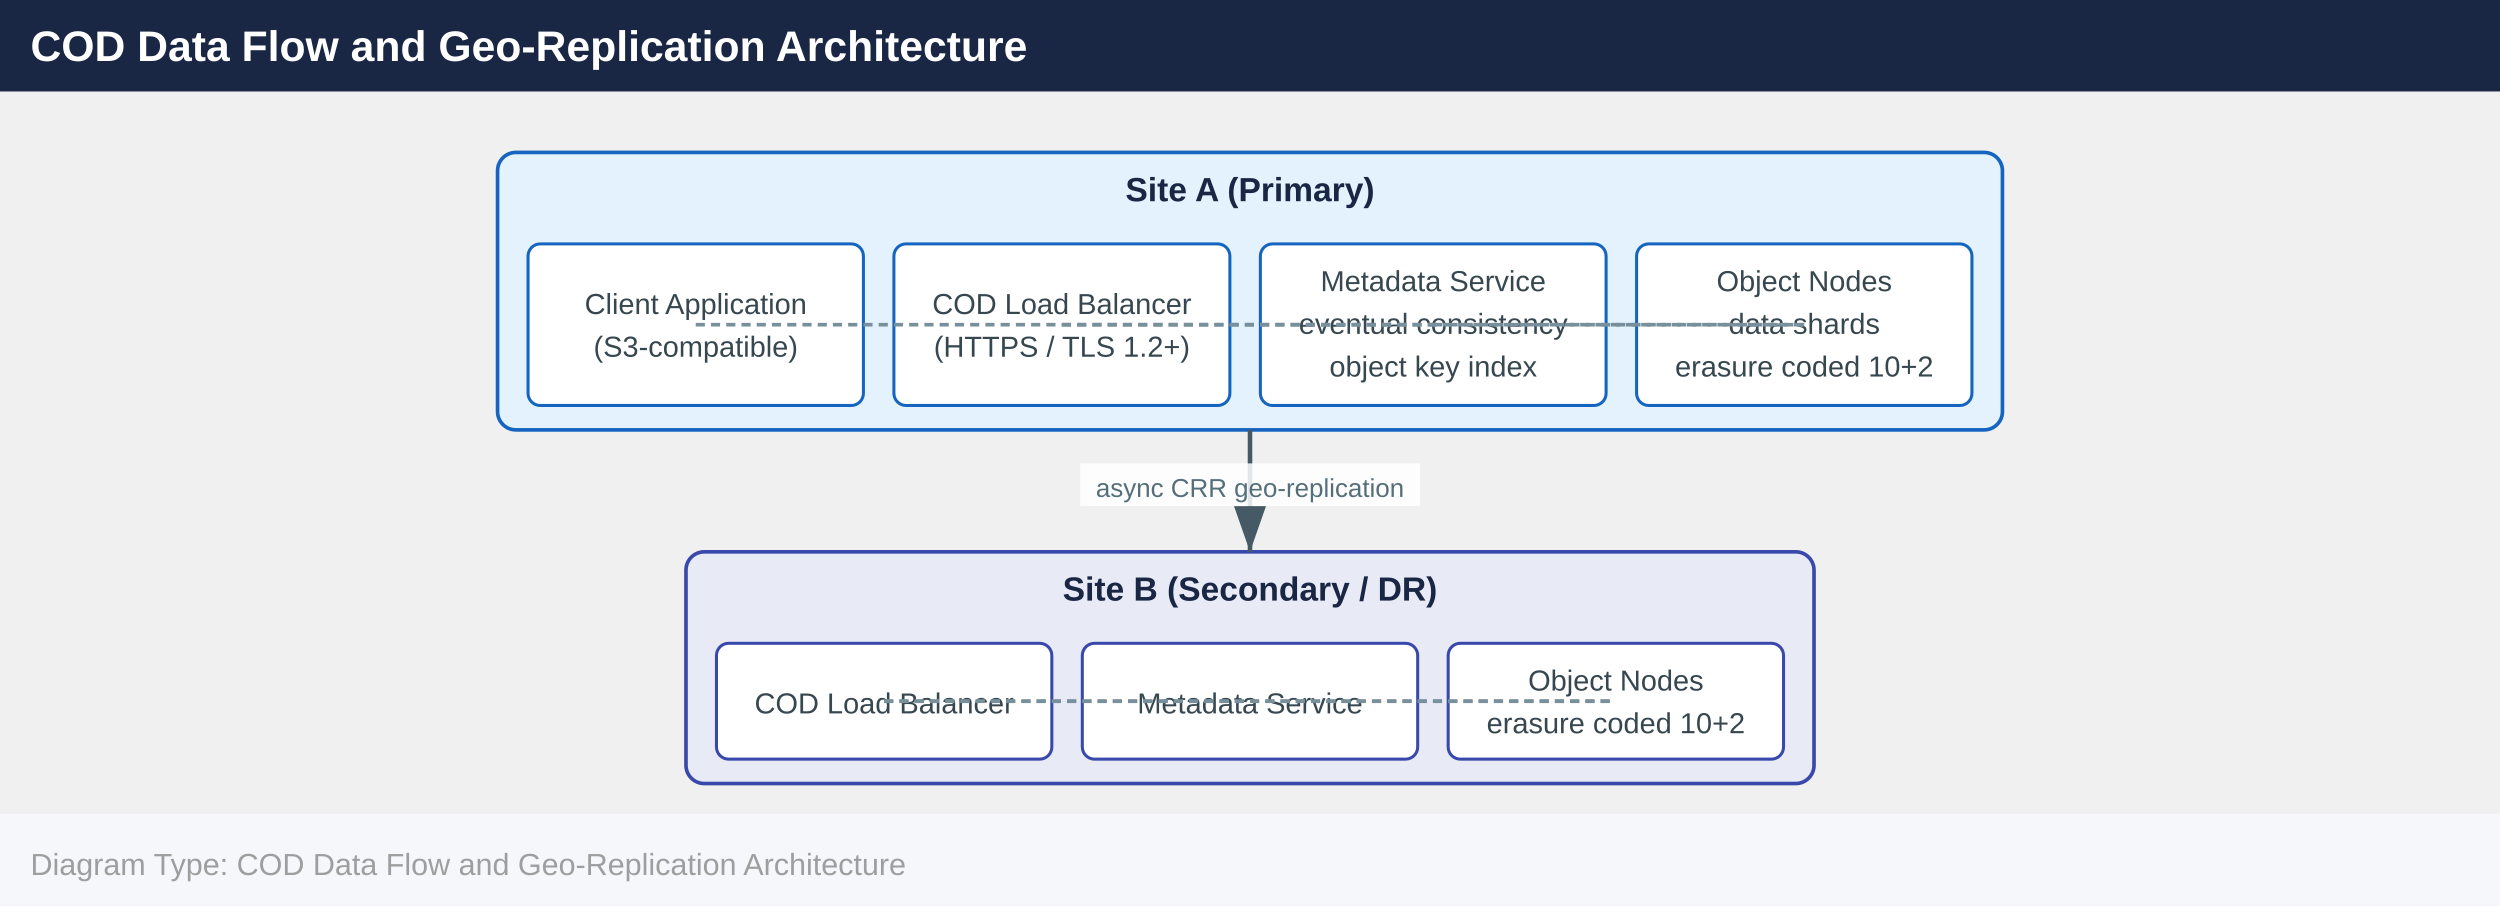
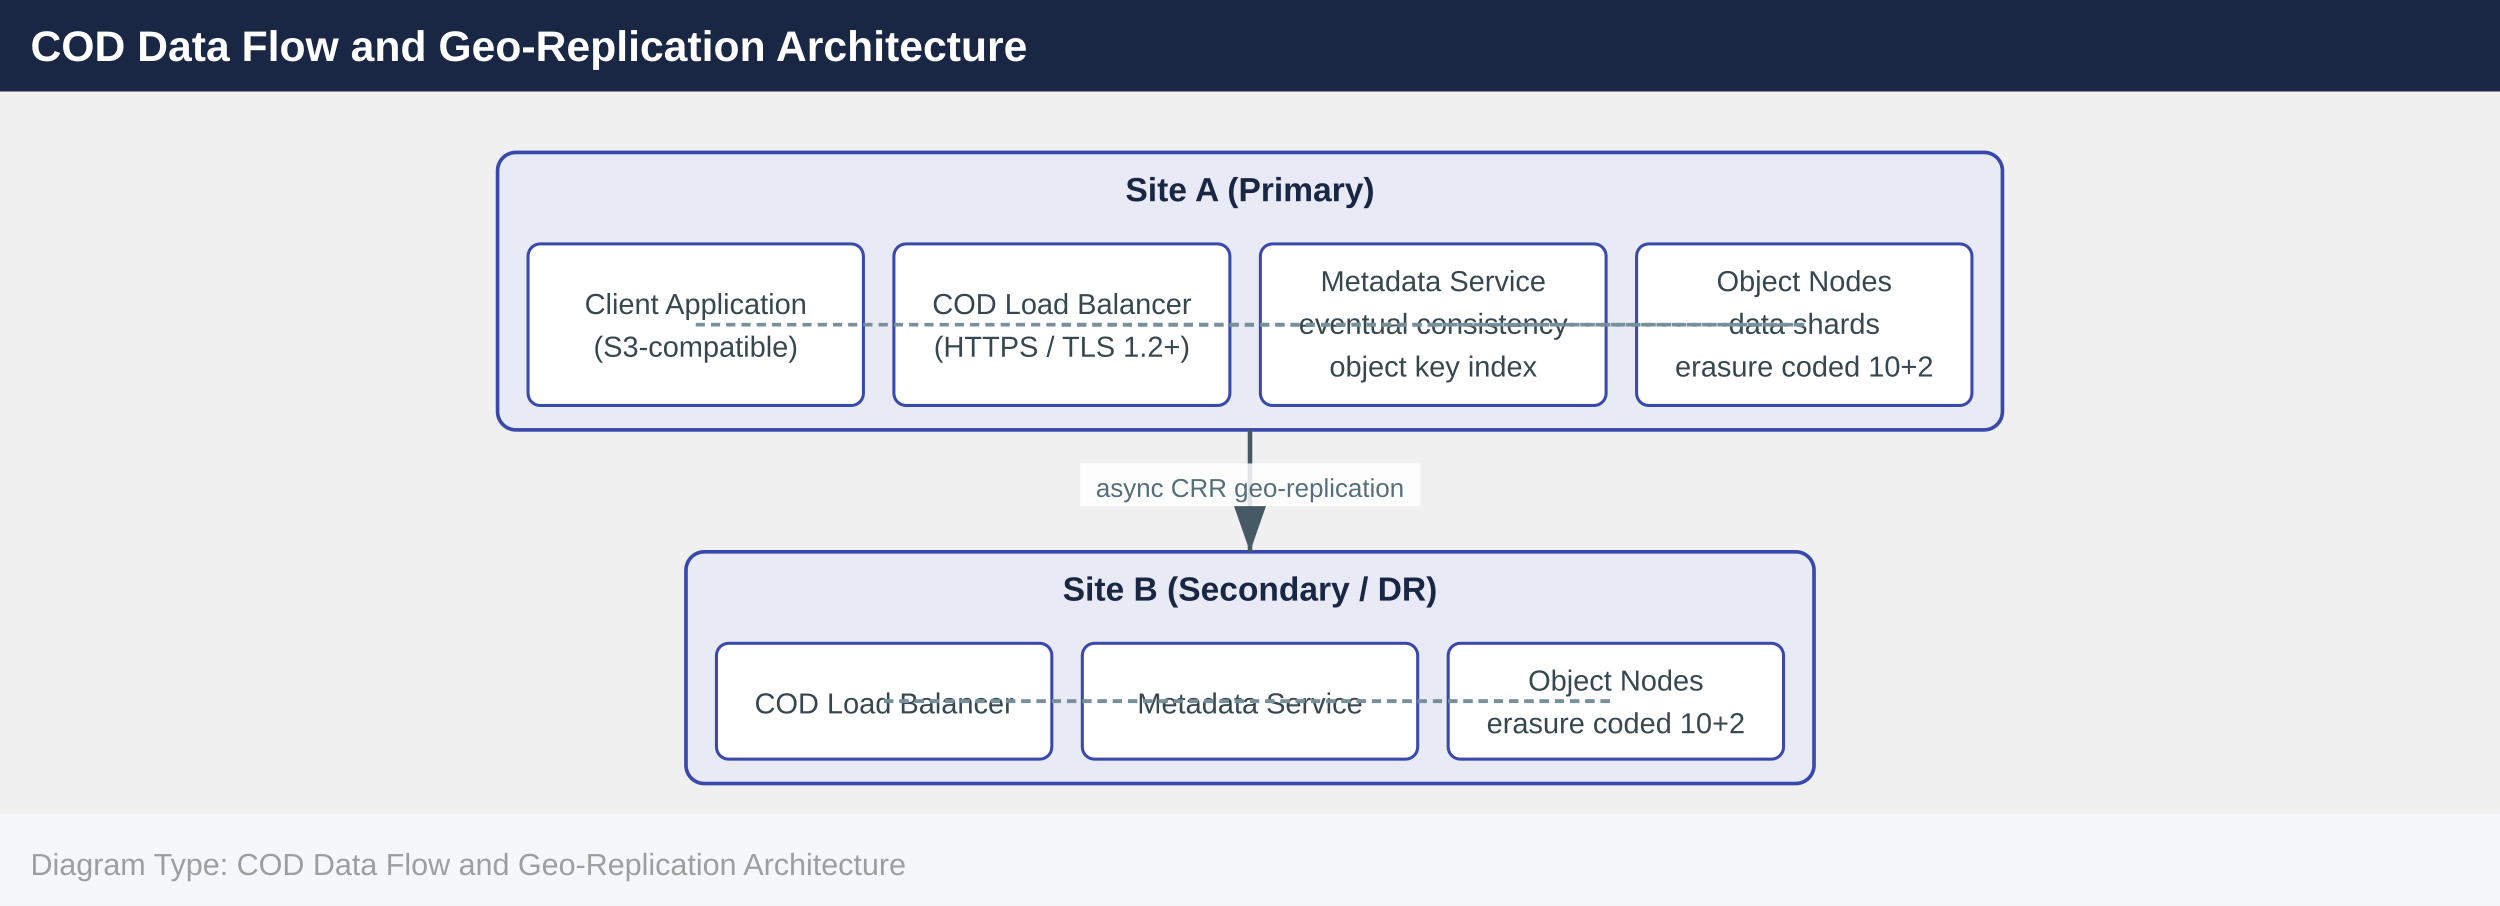
<svg xmlns="http://www.w3.org/2000/svg" width="820" height="297" viewBox="0 0 820 297">
  <defs>
    <marker id="arrowhead" markerWidth="10" markerHeight="7" refX="10" refY="3.5" orient="auto">
      <polygon points="0 0, 10 3.5, 0 7" fill="#455a64" />
    </marker>
  </defs>
  <rect x="0" y="0" width="820" height="30" fill="#1a2744" />
  <text x="10" y="20" font-family="Arial,Helvetica,sans-serif" font-size="14" font-weight="bold" fill="#ffffff">COD Data Flow and Geo-Replication Architecture</text>
-   <rect x="163.2" y="50.0" width="493.6" height="91.0" rx="6" fill="#e3f2fd" stroke="#1565c0" stroke-width="1.2" />
+   <rect x="163.2" y="50.0" width="493.6" height="91.0" rx="6" fill="#e8eaf6" stroke="#3949ab" stroke-width="1.2" />
  <text x="410.0" y="66.0" text-anchor="middle" font-family="Arial,Helvetica,sans-serif" font-size="11" font-weight="700" fill="#1a2744">Site A (Primary)</text>
-   <rect x="173.2" y="80.0" width="110.0" height="53.0" rx="4" fill="#ffffff" stroke="#1565c0" stroke-width="1" />
+   <rect x="173.2" y="80.0" width="110.0" height="53.0" rx="4" fill="#ffffff" stroke="#3949ab" stroke-width="1" />
  <text x="228.2" y="103.0" text-anchor="middle" font-family="Arial,Helvetica,sans-serif" font-size="9.5" fill="#37474f">Client Application</text>
  <text x="228.2" y="117.0" text-anchor="middle" font-family="Arial,Helvetica,sans-serif" font-size="9.5" fill="#37474f">(S3-compatible)</text>
-   <rect x="293.2" y="80.0" width="110.2" height="53.0" rx="4" fill="#ffffff" stroke="#1565c0" stroke-width="1" />
+   <rect x="293.2" y="80.0" width="110.2" height="53.0" rx="4" fill="#ffffff" stroke="#3949ab" stroke-width="1" />
  <text x="348.3" y="103.0" text-anchor="middle" font-family="Arial,Helvetica,sans-serif" font-size="9.5" fill="#37474f">COD Load Balancer</text>
  <text x="348.3" y="117.0" text-anchor="middle" font-family="Arial,Helvetica,sans-serif" font-size="9.5" fill="#37474f">(HTTPS / TLS 1.2+)</text>
-   <rect x="413.4" y="80.0" width="113.4" height="53.0" rx="4" fill="#ffffff" stroke="#1565c0" stroke-width="1" />
+   <rect x="413.4" y="80.0" width="113.4" height="53.0" rx="4" fill="#ffffff" stroke="#3949ab" stroke-width="1" />
  <text x="470.1" y="95.5" text-anchor="middle" font-family="Arial,Helvetica,sans-serif" font-size="9.5" fill="#37474f">Metadata Service</text>
  <text x="470.1" y="109.5" text-anchor="middle" font-family="Arial,Helvetica,sans-serif" font-size="9.5" fill="#37474f">eventual consistency</text>
  <text x="470.1" y="123.5" text-anchor="middle" font-family="Arial,Helvetica,sans-serif" font-size="9.5" fill="#37474f">object key index</text>
-   <rect x="536.8" y="80.0" width="110.0" height="53.0" rx="4" fill="#ffffff" stroke="#1565c0" stroke-width="1" />
+   <rect x="536.8" y="80.0" width="110.0" height="53.0" rx="4" fill="#ffffff" stroke="#3949ab" stroke-width="1" />
  <text x="591.8" y="95.5" text-anchor="middle" font-family="Arial,Helvetica,sans-serif" font-size="9.5" fill="#37474f">Object Nodes</text>
  <text x="591.8" y="109.5" text-anchor="middle" font-family="Arial,Helvetica,sans-serif" font-size="9.5" fill="#37474f">data shards</text>
  <text x="591.8" y="123.5" text-anchor="middle" font-family="Arial,Helvetica,sans-serif" font-size="9.5" fill="#37474f">erasure coded 10+2</text>
  <rect x="225.0" y="181.0" width="370.0" height="76.0" rx="6" fill="#e8eaf6" stroke="#3949ab" stroke-width="1.2" />
  <text x="410.0" y="197.0" text-anchor="middle" font-family="Arial,Helvetica,sans-serif" font-size="11" font-weight="700" fill="#1a2744">Site B (Secondary / DR)</text>
  <rect x="235.0" y="211.0" width="110.0" height="38.0" rx="4" fill="#ffffff" stroke="#3949ab" stroke-width="1" />
  <text x="290.0" y="234.0" text-anchor="middle" font-family="Arial,Helvetica,sans-serif" font-size="9.5" fill="#37474f">COD Load Balancer</text>
  <rect x="355.0" y="211.0" width="110.0" height="38.0" rx="4" fill="#ffffff" stroke="#3949ab" stroke-width="1" />
  <text x="410.0" y="234.0" text-anchor="middle" font-family="Arial,Helvetica,sans-serif" font-size="9.5" fill="#37474f">Metadata Service</text>
  <rect x="475.0" y="211.0" width="110.0" height="38.0" rx="4" fill="#ffffff" stroke="#3949ab" stroke-width="1" />
  <text x="530.0" y="226.5" text-anchor="middle" font-family="Arial,Helvetica,sans-serif" font-size="9.5" fill="#37474f">Object Nodes</text>
  <text x="530.0" y="240.5" text-anchor="middle" font-family="Arial,Helvetica,sans-serif" font-size="9.5" fill="#37474f">erasure coded 10+2</text>
  <line x1="410.0" y1="141.0" x2="410.0" y2="181.0" stroke="#455a64" stroke-width="1.5" marker-end="url(#arrowhead)" />
  <rect x="354.3" y="152.0" width="111.5" height="14" fill="#ffffff" opacity="0.85" />
  <text x="410.0" y="163.0" text-anchor="middle" font-family="Arial,Helvetica,sans-serif" font-size="8.5" fill="#546e7a">async CRR geo-replication</text>
  <line x1="228.2" y1="106.5" x2="348.3" y2="106.5" stroke="#78909c" stroke-width="1.2" stroke-dasharray="3,2" />
  <line x1="348.3" y1="106.5" x2="470.1" y2="106.5" stroke="#78909c" stroke-width="1.2" stroke-dasharray="3,2" />
  <line x1="348.3" y1="106.5" x2="591.8" y2="106.5" stroke="#78909c" stroke-width="1.2" stroke-dasharray="3,2" />
  <line x1="470.1" y1="106.5" x2="591.8" y2="106.5" stroke="#78909c" stroke-width="1.2" stroke-dasharray="3,2" />
  <line x1="290.0" y1="230.0" x2="410.0" y2="230.0" stroke="#78909c" stroke-width="1.2" stroke-dasharray="3,2" />
  <line x1="290.0" y1="230.0" x2="530.0" y2="230.0" stroke="#78909c" stroke-width="1.2" stroke-dasharray="3,2" />
  <line x1="410.0" y1="230.0" x2="530.0" y2="230.0" stroke="#78909c" stroke-width="1.2" stroke-dasharray="3,2" />
  <rect x="0" y="267.0" width="820" height="30" fill="#f5f7fa" />
  <text x="10" y="287.0" font-family="Arial,Helvetica,sans-serif" font-size="10" fill="#9e9e9e">Diagram Type: COD Data Flow and Geo-Replication Architecture</text>
</svg>
